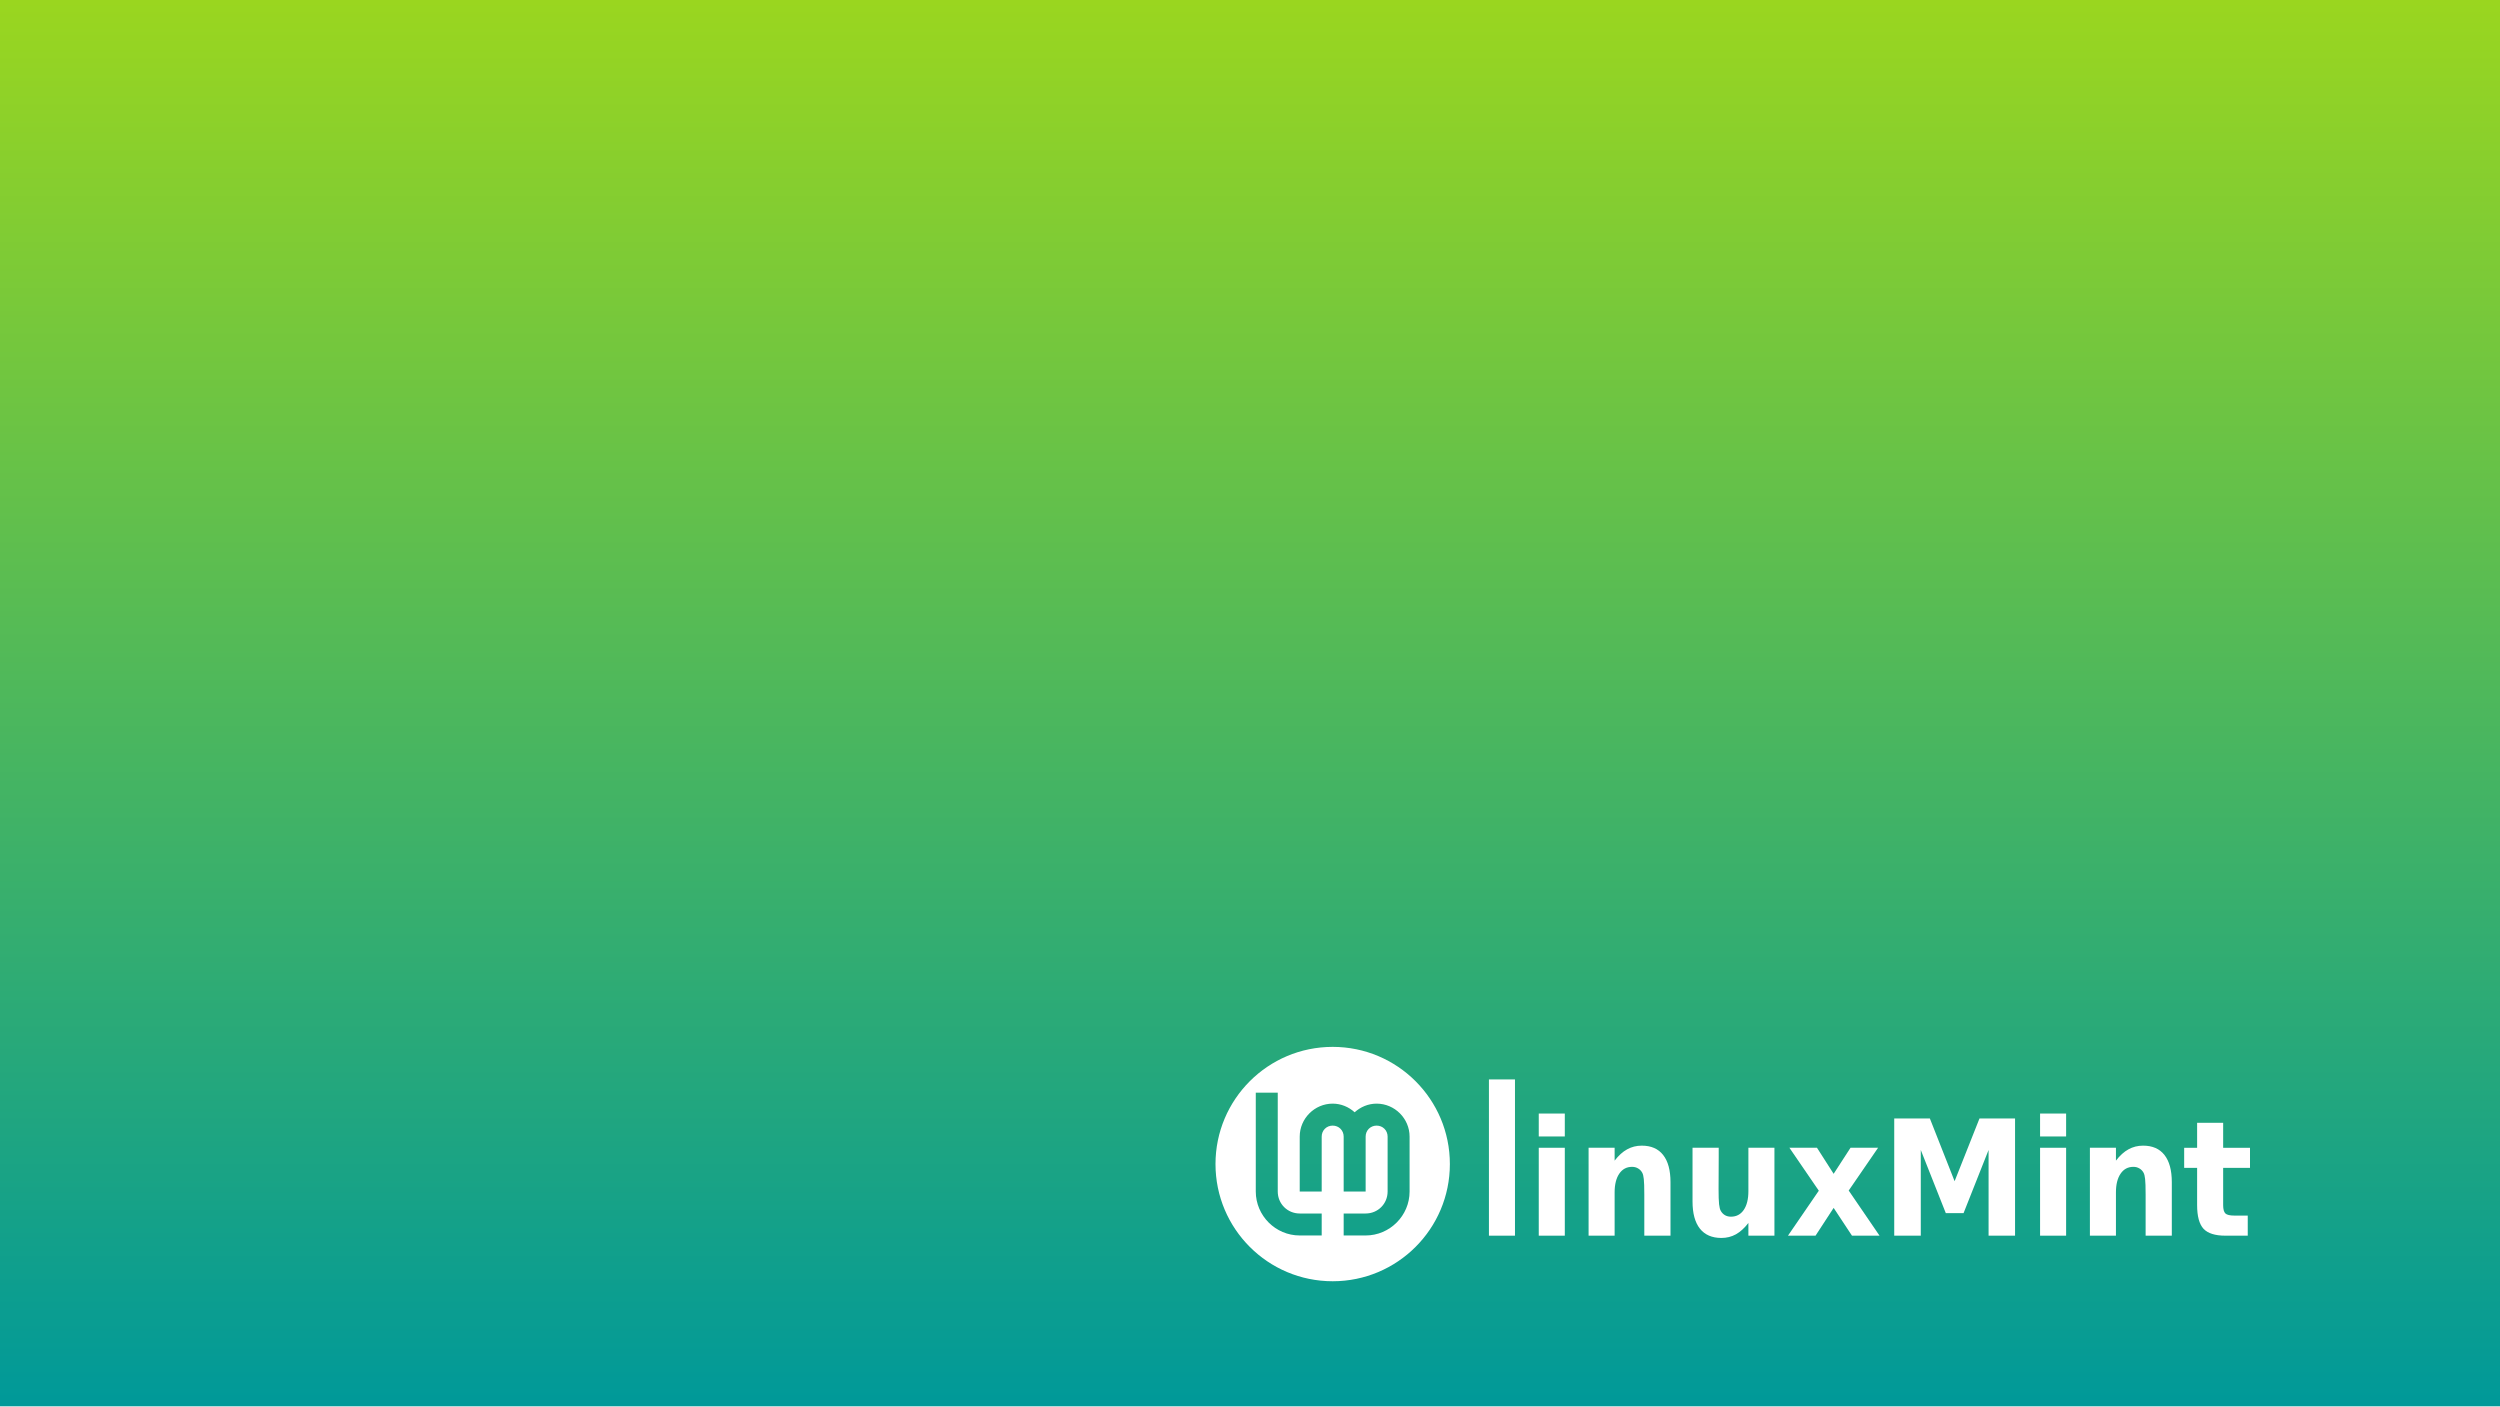
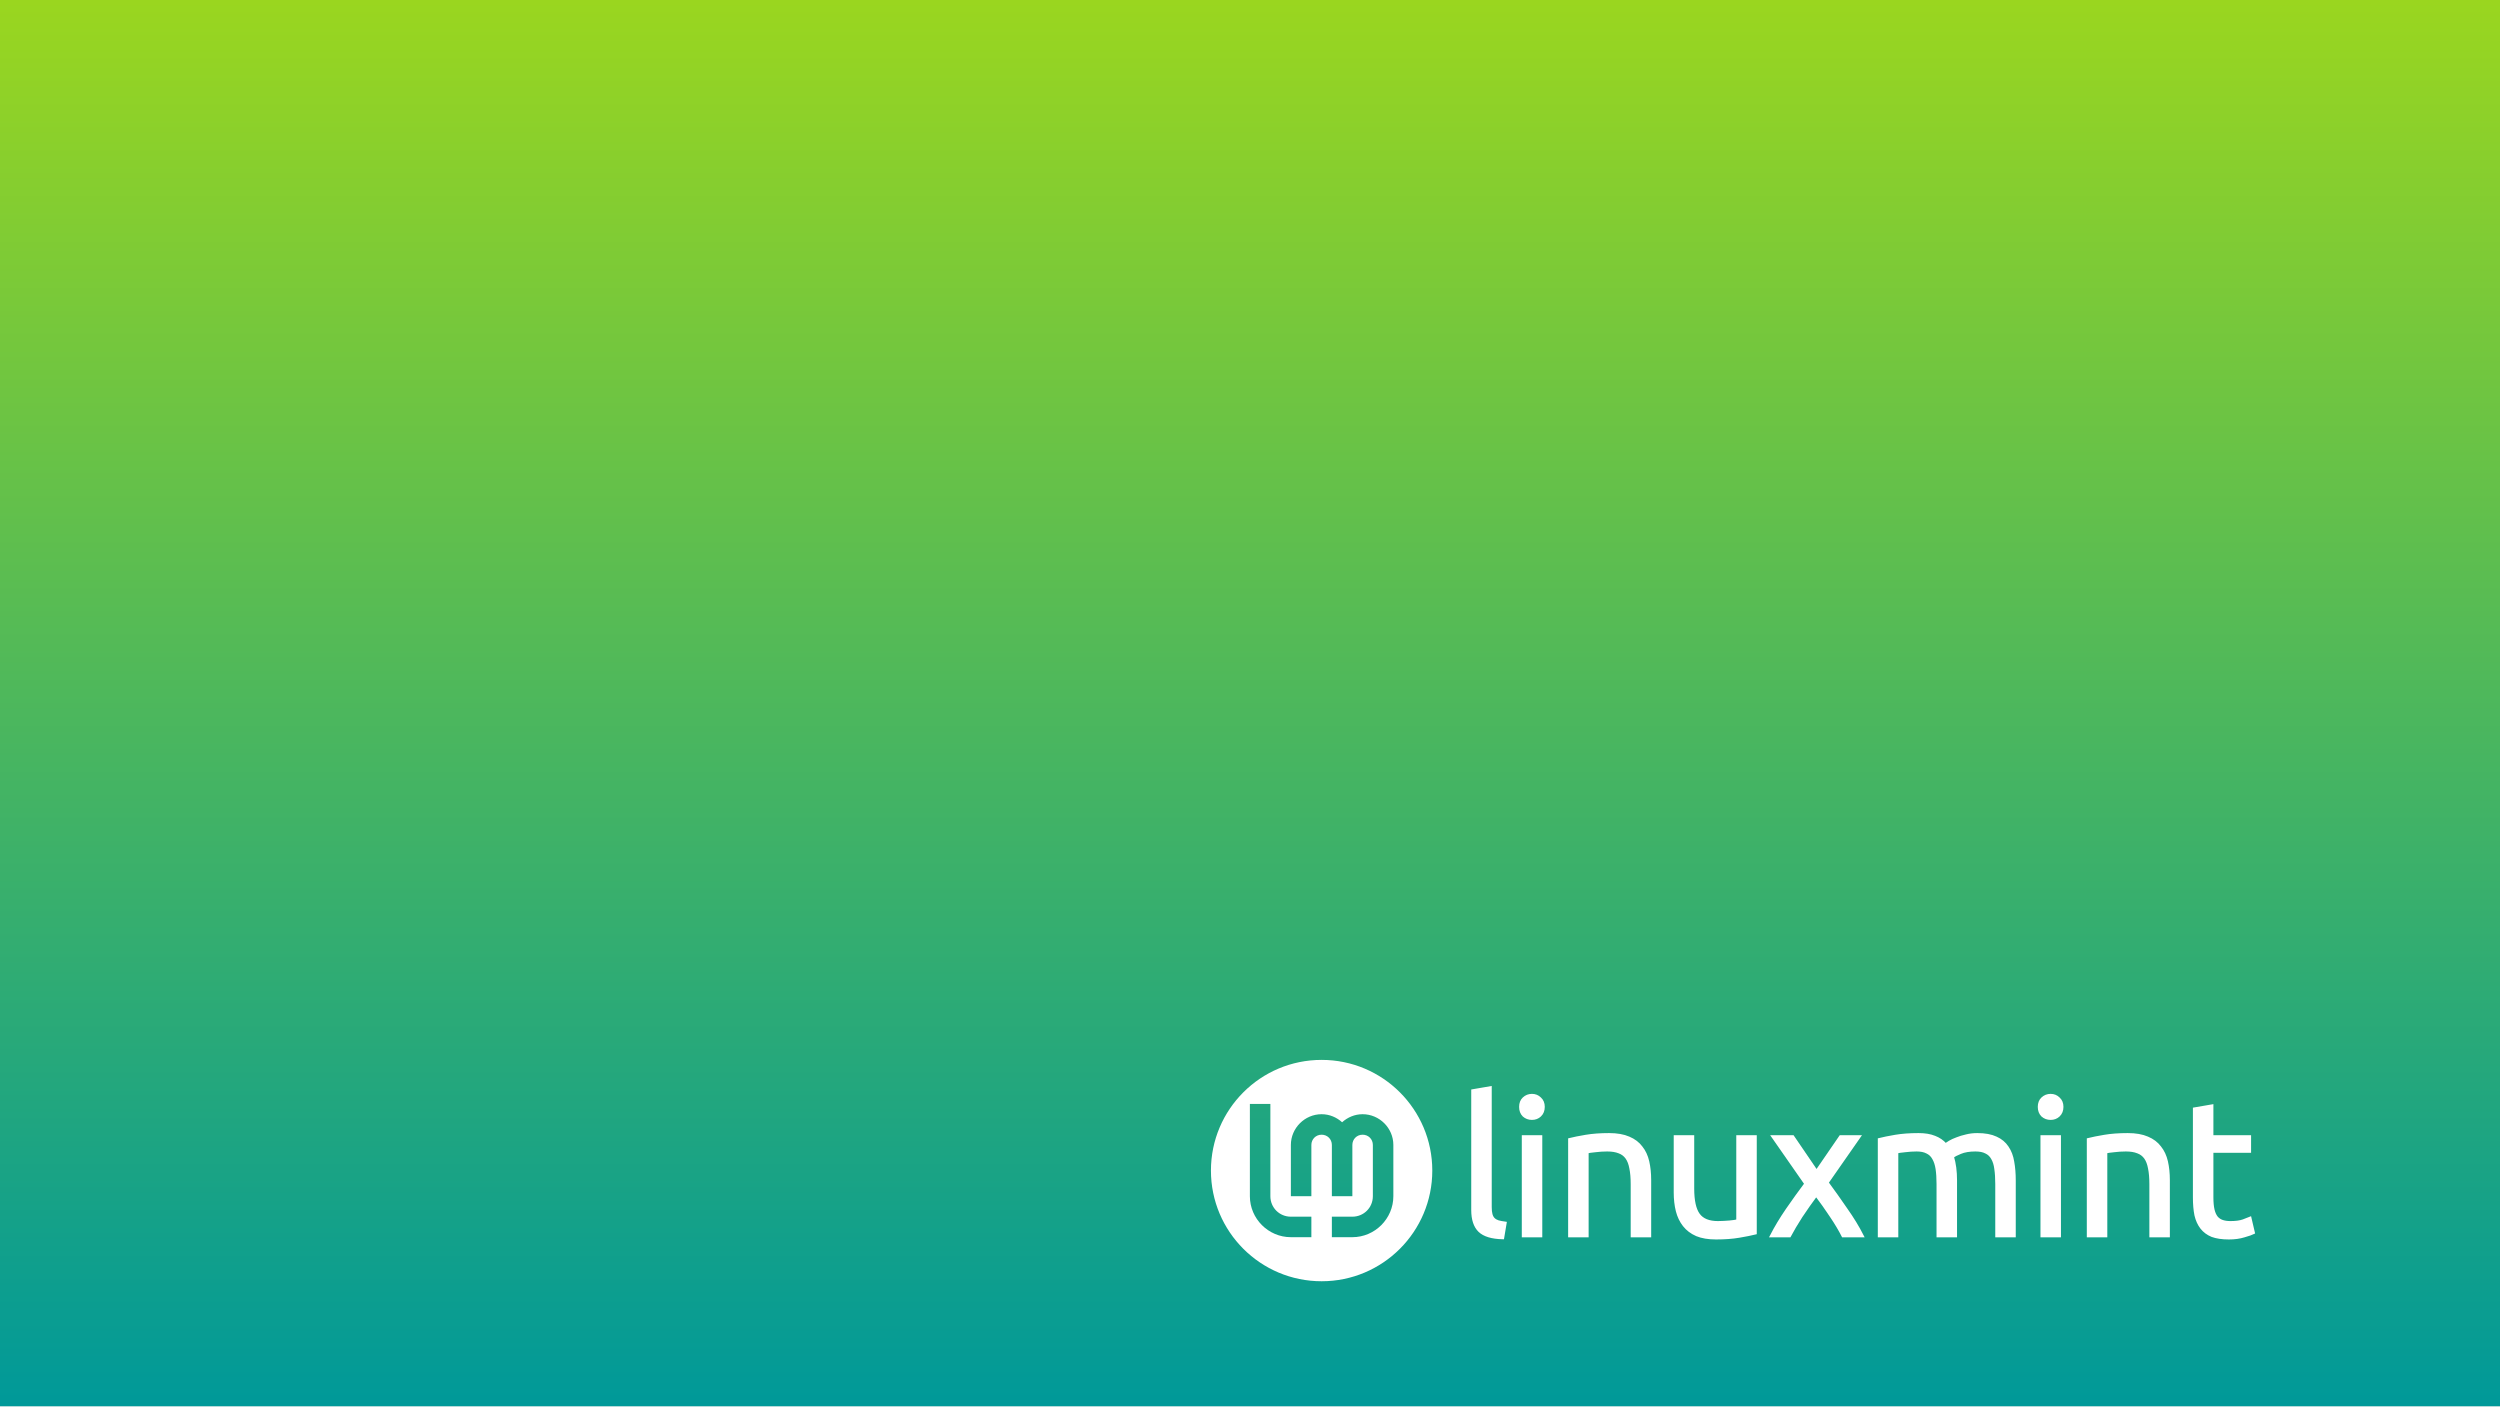
<svg xmlns="http://www.w3.org/2000/svg" xmlns:xlink="http://www.w3.org/1999/xlink" id="svg8" version="1.1" viewBox="0 0 1920 1080" height="1080" width="1920">
  <defs id="defs2">
    <linearGradient id="linearGradient1838">
      <stop style="stop-color:#009999;stop-opacity:1" offset="0" id="stop1834" />
      <stop style="stop-color:#9ad61f;stop-opacity:1" offset="1" id="stop1836" />
    </linearGradient>
    <clipPath clipPathUnits="userSpaceOnUse" id="clipPath910">
      <circle style="opacity:0.5;fill:#ffffff;fill-opacity:1;stroke:none;stroke-width:0;stroke-linecap:round;stroke-miterlimit:4;stroke-dasharray:none" id="circle912" cx="105.833" cy="148.167" r="26.458" />
    </clipPath>
    <clipPath clipPathUnits="userSpaceOnUse" id="clipPath910-7">
      <circle style="opacity:0.5;fill:#ffffff;fill-opacity:1;stroke:none;stroke-width:0;stroke-linecap:round;stroke-miterlimit:4;stroke-dasharray:none" id="circle912-5" cx="105.833" cy="148.167" r="26.458" />
    </clipPath>
    <filter id="mask-powermask-path-effect2702_inverse" style="color-interpolation-filters:sRGB" height="100" width="100" x="-50" y="-50">
      <feColorMatrix id="mask-powermask-path-effect2702_primitive1" values="1" type="saturate" result="fbSourceGraphic" />
      <feColorMatrix id="mask-powermask-path-effect2702_primitive2" values="-1 0 0 0 1 0 -1 0 0 1 0 0 -1 0 1 0 0 0 1 0 " in="fbSourceGraphic" />
    </filter>
    <clipPath clipPathUnits="userSpaceOnUse" id="clipPath3251">
      <circle style="opacity:0.5;mix-blend-mode:normal;fill:#ffffff;fill-opacity:1;stroke:none;stroke-width:0" id="circle3253" clip-path="none" cy="26.458" cx="26.458" r="26.458" />
    </clipPath>
    <clipPath clipPathUnits="userSpaceOnUse" id="clipPath4002">
      <circle style="opacity:1;fill:#000000;fill-opacity:1;stroke:none;stroke-width:0;stroke-linecap:round;stroke-miterlimit:4;stroke-dasharray:none" id="circle4004" cx="26.458" cy="26.458" r="26.458" />
    </clipPath>
    <clipPath clipPathUnits="userSpaceOnUse" id="clipPath4348">
      <circle style="opacity:1;fill:#ffffff;fill-opacity:1;stroke:none;stroke-width:0;stroke-linecap:round;stroke-miterlimit:4;stroke-dasharray:none" id="circle4350" cx="26.458" cy="26.458" r="26.458" />
    </clipPath>
    <filter id="mask-powermask-path-effect2702_inverse-7" style="color-interpolation-filters:sRGB" height="100" width="100" x="-50" y="-50">
      <feColorMatrix id="mask-powermask-path-effect2702_primitive1-5" values="1" type="saturate" result="fbSourceGraphic" />
      <feColorMatrix id="mask-powermask-path-effect2702_primitive2-3" values="-1 0 0 0 1 0 -1 0 0 1 0 0 -1 0 1 0 0 0 1 0 " in="fbSourceGraphic" />
    </filter>
    <clipPath clipPathUnits="userSpaceOnUse" id="clipPath3251-5">
      <circle style="opacity:0.5;mix-blend-mode:normal;fill:#ffffff;fill-opacity:1;stroke:none;stroke-width:0" id="circle3253-6" clip-path="none" cy="26.458" cx="26.458" r="26.458" />
    </clipPath>
    <clipPath clipPathUnits="userSpaceOnUse" id="clipPath4002-2">
      <circle style="opacity:1;fill:#000000;fill-opacity:1;stroke:none;stroke-width:0;stroke-linecap:round;stroke-miterlimit:4;stroke-dasharray:none" id="circle4004-9" cx="26.458" cy="26.458" r="26.458" />
    </clipPath>
    <clipPath clipPathUnits="userSpaceOnUse" id="clipPath4348-1">
      <circle style="opacity:1;fill:#ffffff;fill-opacity:1;stroke:none;stroke-width:0;stroke-linecap:round;stroke-miterlimit:4;stroke-dasharray:none" id="circle4350-2" cx="26.458" cy="26.458" r="26.458" />
    </clipPath>
    <clipPath clipPathUnits="userSpaceOnUse" id="clipPath1108">
      <circle style="fill:#ffffff;stroke:none;stroke-width:0;stroke-linecap:round;stroke-miterlimit:4;stroke-dasharray:none" id="circle1110" cx="26.458" cy="26.458" r="26.458" />
    </clipPath>
    <filter id="mask-powermask-path-effect2702_inverse-75" style="color-interpolation-filters:sRGB" height="100" width="100" x="-50" y="-50">
      <feColorMatrix id="mask-powermask-path-effect2702_primitive1-3" values="1" type="saturate" result="fbSourceGraphic" />
      <feColorMatrix id="mask-powermask-path-effect2702_primitive2-5" values="-1 0 0 0 1 0 -1 0 0 1 0 0 -1 0 1 0 0 0 1 0 " in="fbSourceGraphic" />
    </filter>
    <clipPath clipPathUnits="userSpaceOnUse" id="clipPath3251-6">
      <circle style="opacity:0.5;mix-blend-mode:normal;fill:#ffffff;fill-opacity:1;stroke:none;stroke-width:0" id="circle3253-2" clip-path="none" cy="26.458" cx="26.458" r="26.458" />
    </clipPath>
    <clipPath clipPathUnits="userSpaceOnUse" id="clipPath4002-9">
      <circle style="opacity:1;fill:#000000;fill-opacity:1;stroke:none;stroke-width:0;stroke-linecap:round;stroke-miterlimit:4;stroke-dasharray:none" id="circle4004-1" cx="26.458" cy="26.458" r="26.458" />
    </clipPath>
    <clipPath clipPathUnits="userSpaceOnUse" id="clipPath4348-2">
      <circle style="opacity:1;fill:#ffffff;fill-opacity:1;stroke:none;stroke-width:0;stroke-linecap:round;stroke-miterlimit:4;stroke-dasharray:none" id="circle4350-7" cx="26.458" cy="26.458" r="26.458" />
    </clipPath>
    <clipPath clipPathUnits="userSpaceOnUse" id="clipPath1233">
      <circle style="fill:#ffffff;stroke:none;stroke-width:0;stroke-linecap:round;stroke-miterlimit:4;stroke-dasharray:none" id="circle1235" cx="26.458" cy="26.458" r="26.458" />
    </clipPath>
    <linearGradient xlink:href="#linearGradient1838" id="linearGradient1840" x1="333.375" y1="1201.708" x2="333.375" y2="121.708" gradientUnits="userSpaceOnUse" gradientTransform="translate(-79.375,-121.7083)" />
  </defs>
  <g id="layer2">
    <rect style="fill:url(#linearGradient1840);stroke-width:0;stroke-linecap:round" id="rect1675" width="1920" height="1080" x="3.25e-06" y="-1.7529298e-06" />
  </g>
  <g id="layer1" transform="translate(-79.375,-121.7083)">
    <g id="layer2-6" style="display:none;stroke-width:2" transform="matrix(0.4999999,0,0,0.5,1012.878,925.7083)">
      <circle style="fill:none;fill-opacity:1;stroke:#000000;stroke-width:0;stroke-linejoin:bevel;stroke-miterlimit:4;stroke-dasharray:none;stroke-opacity:1" id="circle1017" cx="180" cy="180" r="150" />
      <circle style="fill:none;fill-opacity:1;stroke:#000000;stroke-width:0;stroke-linejoin:bevel;stroke-miterlimit:4;stroke-dasharray:none;stroke-opacity:1" id="circle1019" cx="180" cy="180" r="140" />
    </g>
-     <path id="circle" style="fill:#ffffff;fill-opacity:1;stroke:none;stroke-width:0;stroke-miterlimit:4;stroke-dasharray:none" d="m 1102.875,925.708 a 90,90 0 0 0 -90,90 90,90 0 0 0 90,90 90,90 0 0 0 90,-90 90,90 0 0 0 -90,-90 z m -59.062,35.156 h 16.875 v 75.938 c 0,9.42 7.455,16.875 16.875,16.875 h 16.875 v 16.875 h -16.875 c -18.54,0 -33.75,-15.21 -33.75,-33.75 z m 59.062,8.438 c 6.484,0 12.375,2.562 16.875,6.636 4.5,-4.074 10.391,-6.636 16.875,-6.636 13.88,0 25.312,11.433 25.312,25.312 v 42.188 c 0,18.54 -15.21,33.75 -33.75,33.75 h -16.875 v -16.875 h 16.875 c 9.42,0 16.875,-7.455 16.875,-16.875 v -42.188 c 0,-4.76 -3.678,-8.438 -8.438,-8.438 -4.76,0 -8.438,3.678 -8.438,8.438 v 42.188 h -16.875 v -42.188 c 0,-4.76 -3.678,-8.438 -8.438,-8.438 -4.76,0 -8.438,3.678 -8.438,8.438 v 42.188 h -16.875 v -42.188 c 0,-13.88 11.433,-25.312 25.312,-25.312 z" />
-     <g id="g1581">
-       <path d="m 1222.878,950.708 h 20 v 120 h -20 z" style="fill:#ffffff;fill-opacity:1;stroke:none;stroke-width:0;stroke-linejoin:bevel" id="path158464" />
-       <path d="m 1261.142,1003.193 h 20 v 67.515 h -20 z m 0,-26.283 h 20 v 17.602 h -20 z" style="fill:#ffffff;fill-opacity:1;stroke:none;stroke-width:0;stroke-linejoin:bevel" id="path158466" />
-       <path d="m 1362.312,1029.596 v 41.112 h -20.112 v -6.691 -24.776 q 0,-8.741 -0.391,-12.056 -0.335,-3.316 -1.229,-4.883 -1.173,-2.11 -3.184,-3.255 -2.011,-1.206 -4.581,-1.206 -6.257,0 -9.832,5.245 -3.575,5.184 -3.575,14.407 v 33.215 h -20 v -67.515 h 20 v 9.886 q 4.525,-5.908 9.609,-8.681 5.084,-2.833 11.229,-2.833 10.838,0 16.425,7.173 5.643,7.173 5.643,20.857 z" style="fill:#ffffff;fill-opacity:1;stroke:none;stroke-width:0;stroke-linejoin:bevel" id="path158468" />
-       <path d="m 1379.236,1044.426 v -41.233 h 20.112 v 6.752 q 0,5.486 -0.056,13.804 -0.056,8.259 -0.056,11.031 0,8.138 0.391,11.755 0.391,3.557 1.341,5.184 1.229,2.11 3.184,3.255 2.011,1.145 4.581,1.145 6.257,0 9.832,-5.184 3.575,-5.184 3.575,-14.407 v -33.336 h 20 v 67.515 h -20 v -9.766 q -4.525,5.907 -9.609,8.741 -5.028,2.773 -11.117,2.773 -10.838,0 -16.536,-7.173 -5.642,-7.173 -5.642,-20.857 z" style="fill:#ffffff;fill-opacity:1;stroke:none;stroke-width:0;stroke-linejoin:bevel" id="path158470" />
-       <path d="m 1476.216,1036.167 -22.57,-32.974 h 21.173 l 12.793,20.013 12.961,-20.013 h 21.173 l -22.57,32.853 23.687,34.662 h -21.173 l -14.078,-21.34 -13.911,21.34 h -21.173 z" style="fill:#ffffff;fill-opacity:1;stroke:none;stroke-width:0;stroke-linejoin:bevel" id="path158472" />
-       <path d="m 1534.145,980.708 h 27.374 l 18.994,48.165 19.106,-48.165 h 27.319 v 90 h -20.335 v -65.827 l -19.218,48.527 h -13.631 l -19.218,-48.527 v 65.827 h -20.391 z" style="fill:#ffffff;fill-opacity:1;stroke:none;stroke-width:0;stroke-linejoin:bevel" id="path158474" />
-       <path d="m 1646.153,1003.193 h 20 v 67.515 h -20 z m 0,-26.283 h 20 v 17.602 h -20 z" style="fill:#ffffff;fill-opacity:1;stroke:none;stroke-width:0;stroke-linejoin:bevel" id="path158476" />
-       <path d="m 1747.323,1029.596 v 41.112 h -20.112 v -6.691 -24.776 q 0,-8.741 -0.391,-12.056 -0.335,-3.316 -1.229,-4.883 -1.173,-2.11 -3.184,-3.255 -2.011,-1.206 -4.581,-1.206 -6.257,0 -9.832,5.245 -3.575,5.184 -3.575,14.407 v 33.215 h -20 v -67.515 h 20 v 9.886 q 4.525,-5.908 9.609,-8.681 5.084,-2.833 11.229,-2.833 10.838,0 16.425,7.173 5.643,7.173 5.643,20.857 z" style="fill:#ffffff;fill-opacity:1;stroke:none;stroke-width:0;stroke-linejoin:bevel" id="path158478" />
-       <path d="m 1786.76,984.024 v 19.17 h 20.615 v 15.432 h -20.615 v 28.634 q 0,4.702 1.732,6.39 1.732,1.628 6.872,1.628 h 10.279 v 15.432 h -17.151 q -11.844,0 -16.816,-5.305 -4.916,-5.365 -4.916,-18.145 v -28.634 h -9.944 v -15.432 h 9.944 v -19.17 z" style="fill:#ffffff;fill-opacity:1;stroke:none;stroke-width:0;stroke-linejoin:bevel" id="path158480" />
+     <path id="circle-3" style="fill:#ffffff;fill-opacity:1;stroke:#ffffff;stroke-width:0;stroke-miterlimit:4;stroke-dasharray:none;stroke-opacity:1" d="m 1094.375,935.708 a 85,85 0 0 0 -85,85 85,85 0 0 0 85,85 85,85 0 0 0 85,-85 85,85 0 0 0 -85,-85 z m -55.093,33.843 h 15.741 v 70.833 c 0,8.787 6.954,15.741 15.741,15.741 h 15.741 v 15.741 h -15.741 c -17.294,0 -31.482,-14.188 -31.482,-31.481 z m 55.093,7.87 c 6.048,0 11.543,2.39 15.741,6.19 4.197,-3.8 9.693,-6.19 15.741,-6.19 12.947,0 23.611,10.664 23.611,23.611 v 39.352 c 0,17.293 -14.188,31.481 -31.482,31.481 h -15.741 v -15.741 h 15.741 c 8.787,0 15.741,-6.954 15.741,-15.741 v -39.352 c 0,-4.44 -3.431,-7.87 -7.87,-7.87 -4.44,0 -7.87,3.43 -7.87,7.87 v 39.352 h -15.741 v -39.352 c 0,-4.44 -3.43,-7.87 -7.87,-7.87 -4.44,0 -7.87,3.43 -7.87,7.87 v 39.352 h -15.741 v -39.352 c 0,-12.947 10.664,-23.611 23.611,-23.611 z" />
+     <g id="g1049" transform="matrix(0.787037,0,0,0.787037,1009.375,935.7083)">
+       <path d="m 284.814,173.72 q -16.053,-0.373 -22.773,-6.907 -6.72,-6.533 -6.72,-20.347 V 29.987 l 17.36,-2.987 V 143.667 q 0,4.293 0.747,7.093 0.747,2.8 2.427,4.48 1.68,1.68 4.48,2.613 2.8,0.747 6.907,1.307 z" style="fill:#ffffff;fill-opacity:1;stroke:#ffffff;stroke-width:2.641;stroke-miterlimit:4;stroke-dasharray:none;stroke-opacity:1" id="path868" />
+       <path d="M 322.014,171.854 H 304.654 V 74.787 h 17.36 z M 313.24,57.24 q -4.667,0 -8.027,-2.987 -3.173,-3.173 -3.173,-8.4 0,-5.227 3.173,-8.213 3.36,-3.173 8.027,-3.173 4.667,0 7.84,3.173 3.36,2.987 3.36,8.213 0,5.227 -3.36,8.4 -3.173,2.987 -7.84,2.987 z" style="fill:#ffffff;fill-opacity:1;stroke:#ffffff;stroke-width:2.641;stroke-miterlimit:4;stroke-dasharray:none;stroke-opacity:1" id="path870" />
+       <path d="m 349.88,77.587 q 5.973,-1.493 15.867,-3.173 9.893,-1.68 22.773,-1.68 11.573,0 19.227,3.36 7.653,3.173 12.133,9.147 4.667,5.787 6.533,14 1.867,8.213 1.867,18.107 v 54.507 h -17.36 v -50.773 q 0,-8.96 -1.307,-15.307 -1.12,-6.347 -3.92,-10.267 -2.8,-3.92 -7.467,-5.6 -4.667,-1.867 -11.573,-1.867 -2.8,0 -5.787,0.187 -2.987,0.187 -5.787,0.56 -2.613,0.187 -4.853,0.56 -2.053,0.373 -2.987,0.56 v 81.947 h -17.36 z" style="fill:#ffffff;fill-opacity:1;stroke:#ffffff;stroke-width:2.641;stroke-miterlimit:4;stroke-dasharray:none;stroke-opacity:1" id="path872" />
+       <path d="m 531.307,169.054 q -5.973,1.493 -15.867,3.173 -9.707,1.68 -22.587,1.68 -11.2,0 -18.853,-3.173 -7.653,-3.36 -12.32,-9.333 -4.667,-5.973 -6.72,-14 -2.053,-8.213 -2.053,-18.107 V 74.787 h 17.36 v 50.773 q 0,17.733 5.6,25.387 5.6,7.653 18.853,7.653 2.8,0 5.787,-0.187 2.987,-0.187 5.6,-0.373 2.613,-0.373 4.667,-0.56 2.24,-0.373 3.173,-0.747 V 74.787 h 17.36 z" style="fill:#ffffff;fill-opacity:1;stroke:#ffffff;stroke-width:2.641;stroke-miterlimit:4;stroke-dasharray:none;stroke-opacity:1" id="path874" />
+       <path d="m 616.727,171.854 q -2.053,-4.107 -5.04,-9.147 -2.987,-5.04 -6.533,-10.267 -3.547,-5.413 -7.28,-10.64 -3.733,-5.227 -7.28,-9.893 -3.547,4.667 -7.28,10.08 -3.733,5.227 -7.28,10.64 -3.36,5.227 -6.347,10.267 -2.987,5.04 -5.04,8.96 h -17.92 q 6.533,-12.693 15.493,-25.76 9.147,-13.253 18.107,-25.2 L 548.22,74.787 h 19.6 l 23.147,33.973 23.333,-33.973 h 18.48 l -31.36,44.987 q 8.96,12.133 18.293,25.76 9.52,13.44 16.053,26.32 z" style="fill:#ffffff;fill-opacity:1;stroke:#ffffff;stroke-width:2.641;stroke-miterlimit:4;stroke-dasharray:none;stroke-opacity:1" id="path876" />
+       <path d="m 652.06,77.587 q 5.973,-1.493 15.68,-3.173 9.893,-1.68 22.773,-1.68 9.333,0 15.68,2.613 6.347,2.427 10.64,7.28 1.307,-0.933 4.107,-2.613 2.8,-1.68 6.907,-3.173 4.107,-1.68 9.147,-2.8 5.04,-1.307 10.827,-1.307 11.2,0 18.293,3.36 7.093,3.173 11.013,9.147 4.107,5.973 5.413,14.187 1.493,8.213 1.493,17.92 v 54.507 h -17.36 v -50.773 q 0,-8.587 -0.933,-14.747 -0.747,-6.16 -3.173,-10.267 -2.24,-4.107 -6.347,-5.973 -3.92,-2.053 -10.267,-2.053 -8.773,0 -14.56,2.427 -5.6,2.24 -7.653,4.107 1.493,4.853 2.24,10.64 0.747,5.787 0.747,12.133 v 54.507 h -17.36 v -50.773 q 0,-8.587 -0.933,-14.747 -0.933,-6.16 -3.36,-10.267 -2.24,-4.107 -6.347,-5.973 -3.92,-2.053 -10.08,-2.053 -2.613,0 -5.6,0.187 -2.987,0.187 -5.787,0.56 -2.613,0.187 -4.853,0.56 -2.24,0.373 -2.987,0.56 v 81.947 h -17.36 z" style="fill:#ffffff;fill-opacity:1;stroke:#ffffff;stroke-width:2.641;stroke-miterlimit:4;stroke-dasharray:none;stroke-opacity:1" id="path878" />
+       <path d="M 828.14,171.854 H 810.78 V 74.787 h 17.36 z M 819.367,57.24 q -4.667,0 -8.027,-2.987 -3.173,-3.173 -3.173,-8.4 0,-5.227 3.173,-8.213 3.36,-3.173 8.027,-3.173 4.667,0 7.84,3.173 3.36,2.987 3.36,8.213 0,5.227 -3.36,8.4 -3.173,2.987 -7.84,2.987 z" style="fill:#ffffff;fill-opacity:1;stroke:#ffffff;stroke-width:2.641;stroke-miterlimit:4;stroke-dasharray:none;stroke-opacity:1" id="path880" />
+       <path d="m 856.007,77.587 q 5.973,-1.493 15.867,-3.173 9.893,-1.68 22.773,-1.68 11.573,0 19.227,3.36 7.653,3.173 12.133,9.147 4.667,5.787 6.533,14 1.867,8.213 1.867,18.107 v 54.507 h -17.36 v -50.773 q 0,-8.96 -1.307,-15.307 -1.12,-6.347 -3.92,-10.267 -2.8,-3.92 -7.467,-5.6 -4.667,-1.867 -11.573,-1.867 -2.8,0 -5.787,0.187 -2.987,0.187 -5.787,0.56 -2.613,0.187 -4.853,0.56 -2.053,0.373 -2.987,0.56 v 81.947 h -17.36 z" style="fill:#ffffff;fill-opacity:1;stroke:#ffffff;stroke-width:2.641;stroke-miterlimit:4;stroke-dasharray:none;stroke-opacity:1" id="path882" />
+       <path d="m 976.894,74.787 h 36.773 V 89.347 h -36.773 v 44.8 q 0,7.28 1.12,12.133 1.12,4.667 3.36,7.467 2.24,2.613 5.6,3.733 3.36,1.12 7.84,1.12 7.84,0 12.507,-1.68 4.853,-1.867 6.72,-2.613 l 3.36,14.373 q -2.613,1.307 -9.147,3.173 -6.533,2.053 -14.933,2.053 -9.893,0 -16.427,-2.427 -6.347,-2.613 -10.267,-7.653 -3.92,-5.04 -5.6,-12.32 -1.493,-7.467 -1.493,-17.173 V 47.72 l 17.36,-2.987 z" style="fill:#ffffff;fill-opacity:1;stroke:#ffffff;stroke-width:2.641;stroke-miterlimit:4;stroke-dasharray:none;stroke-opacity:1" id="path884" />
    </g>
  </g>
</svg>
